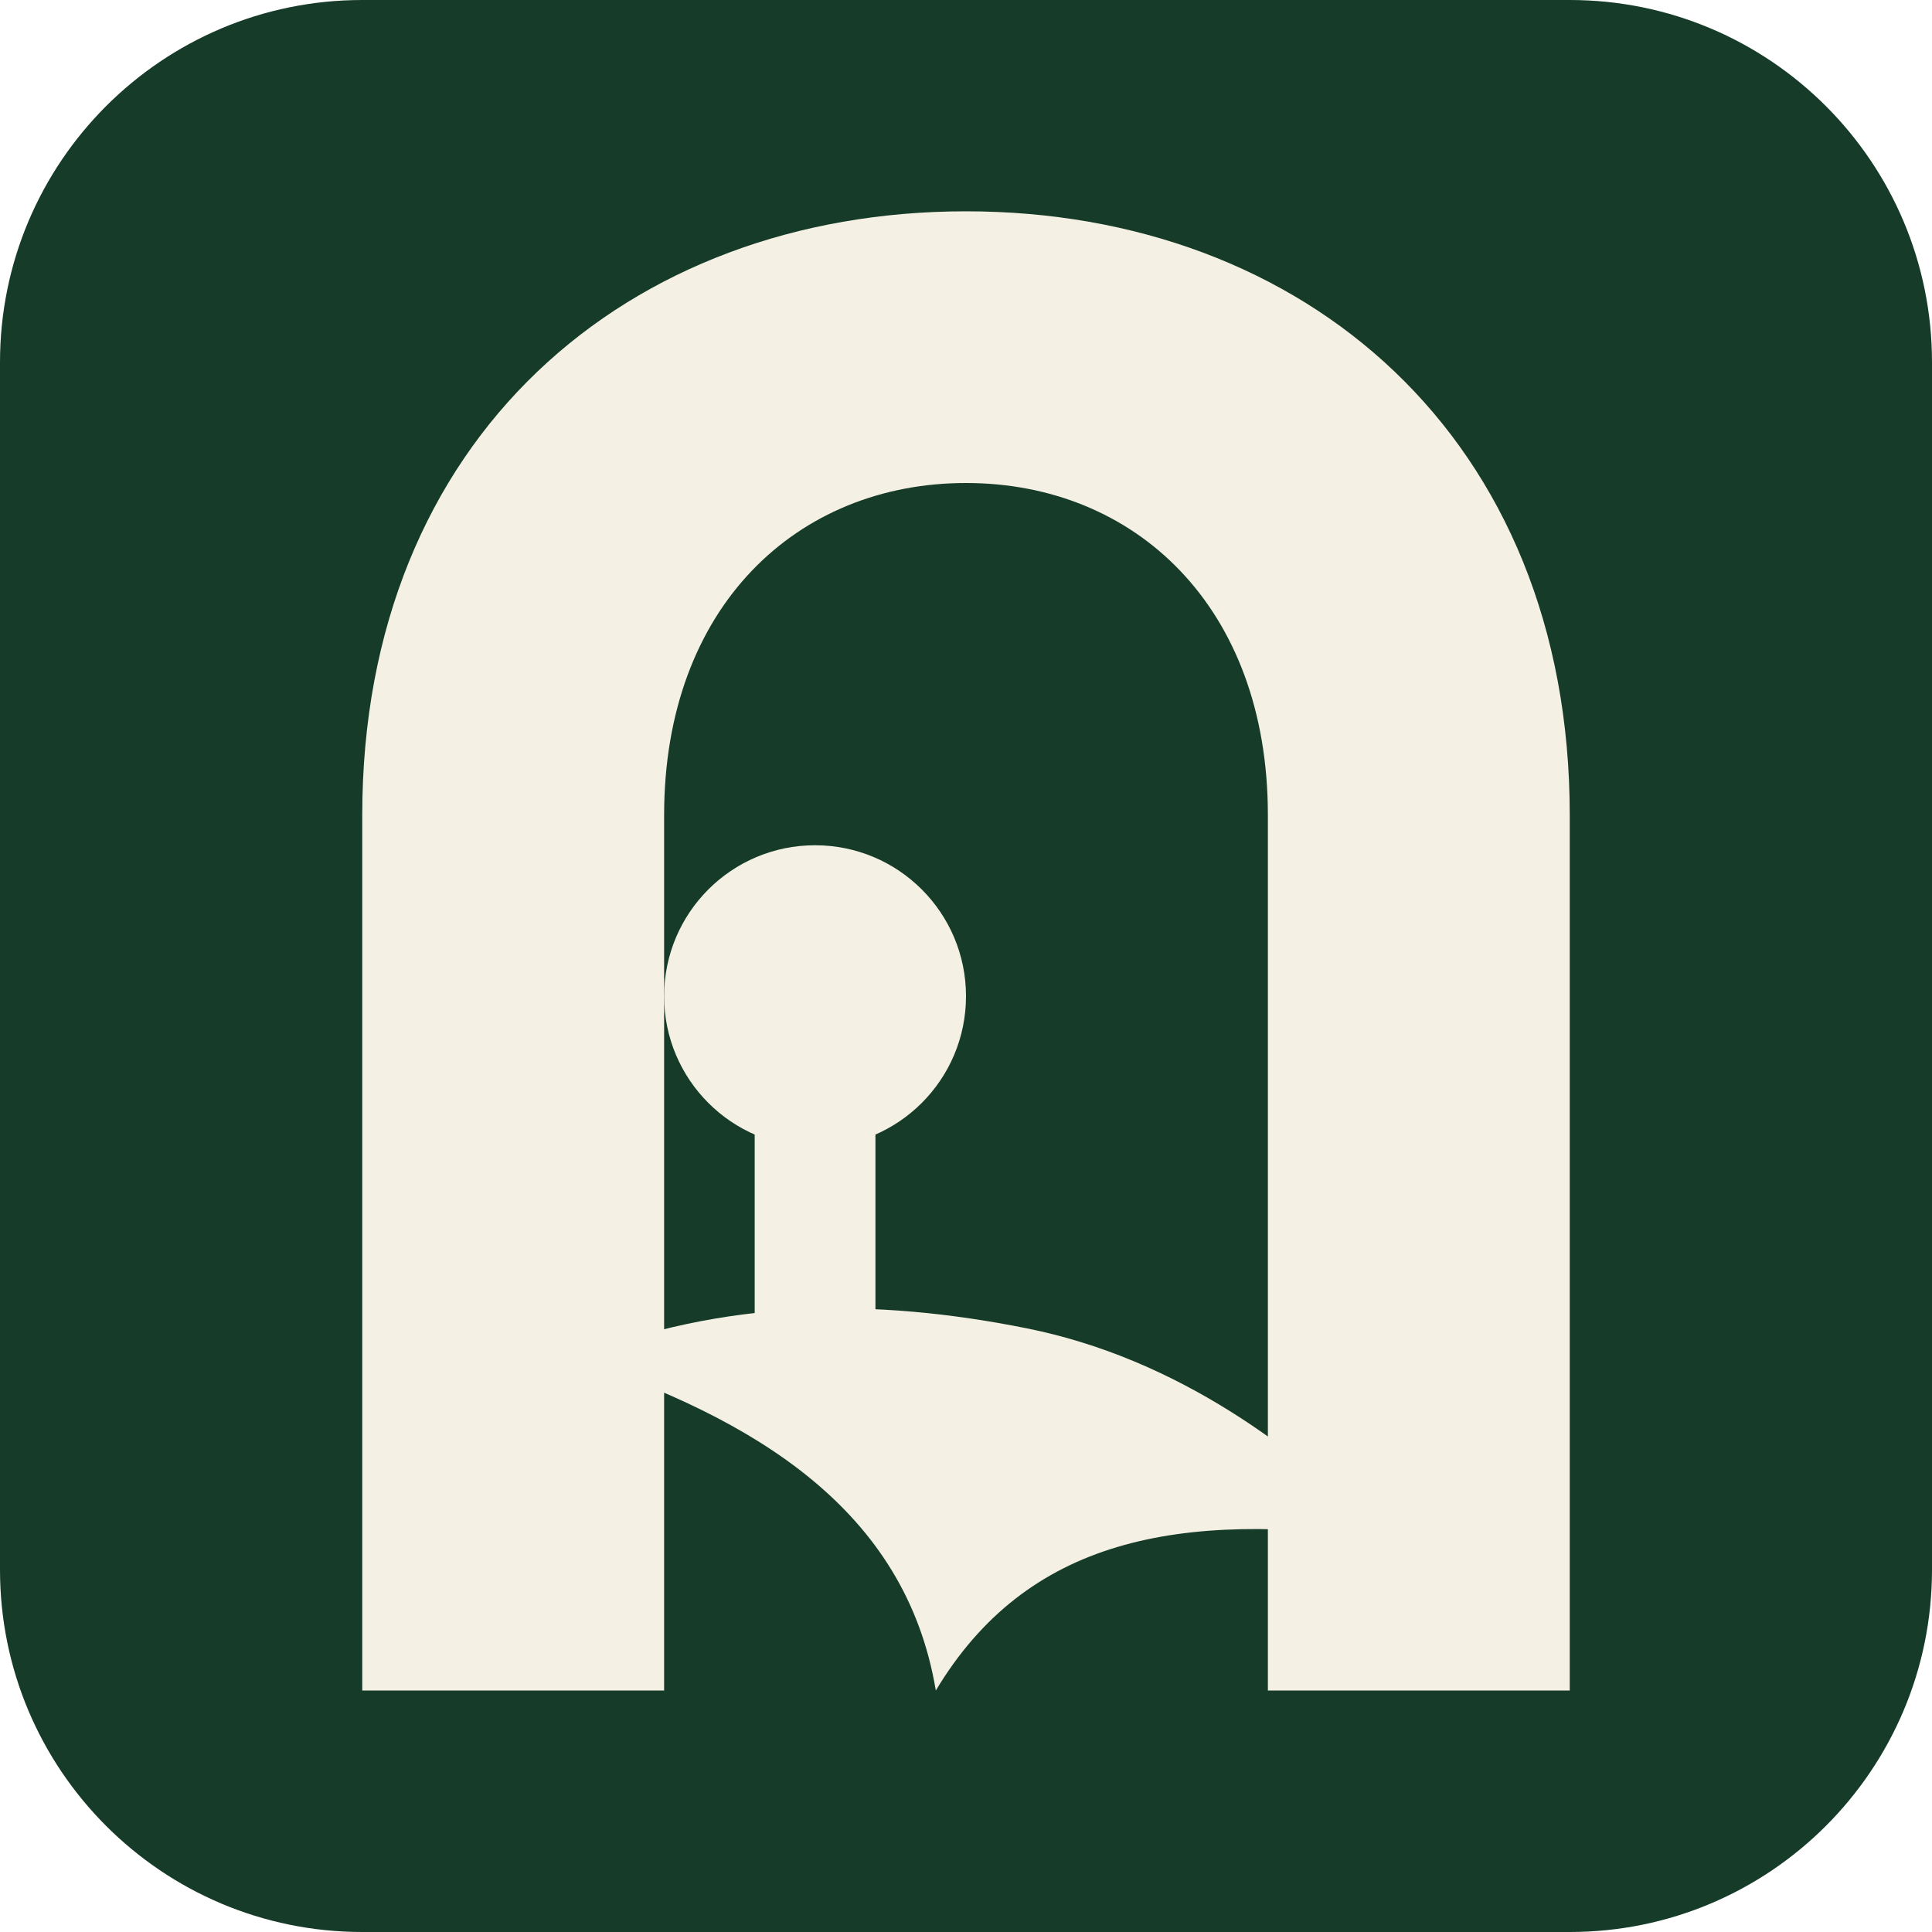
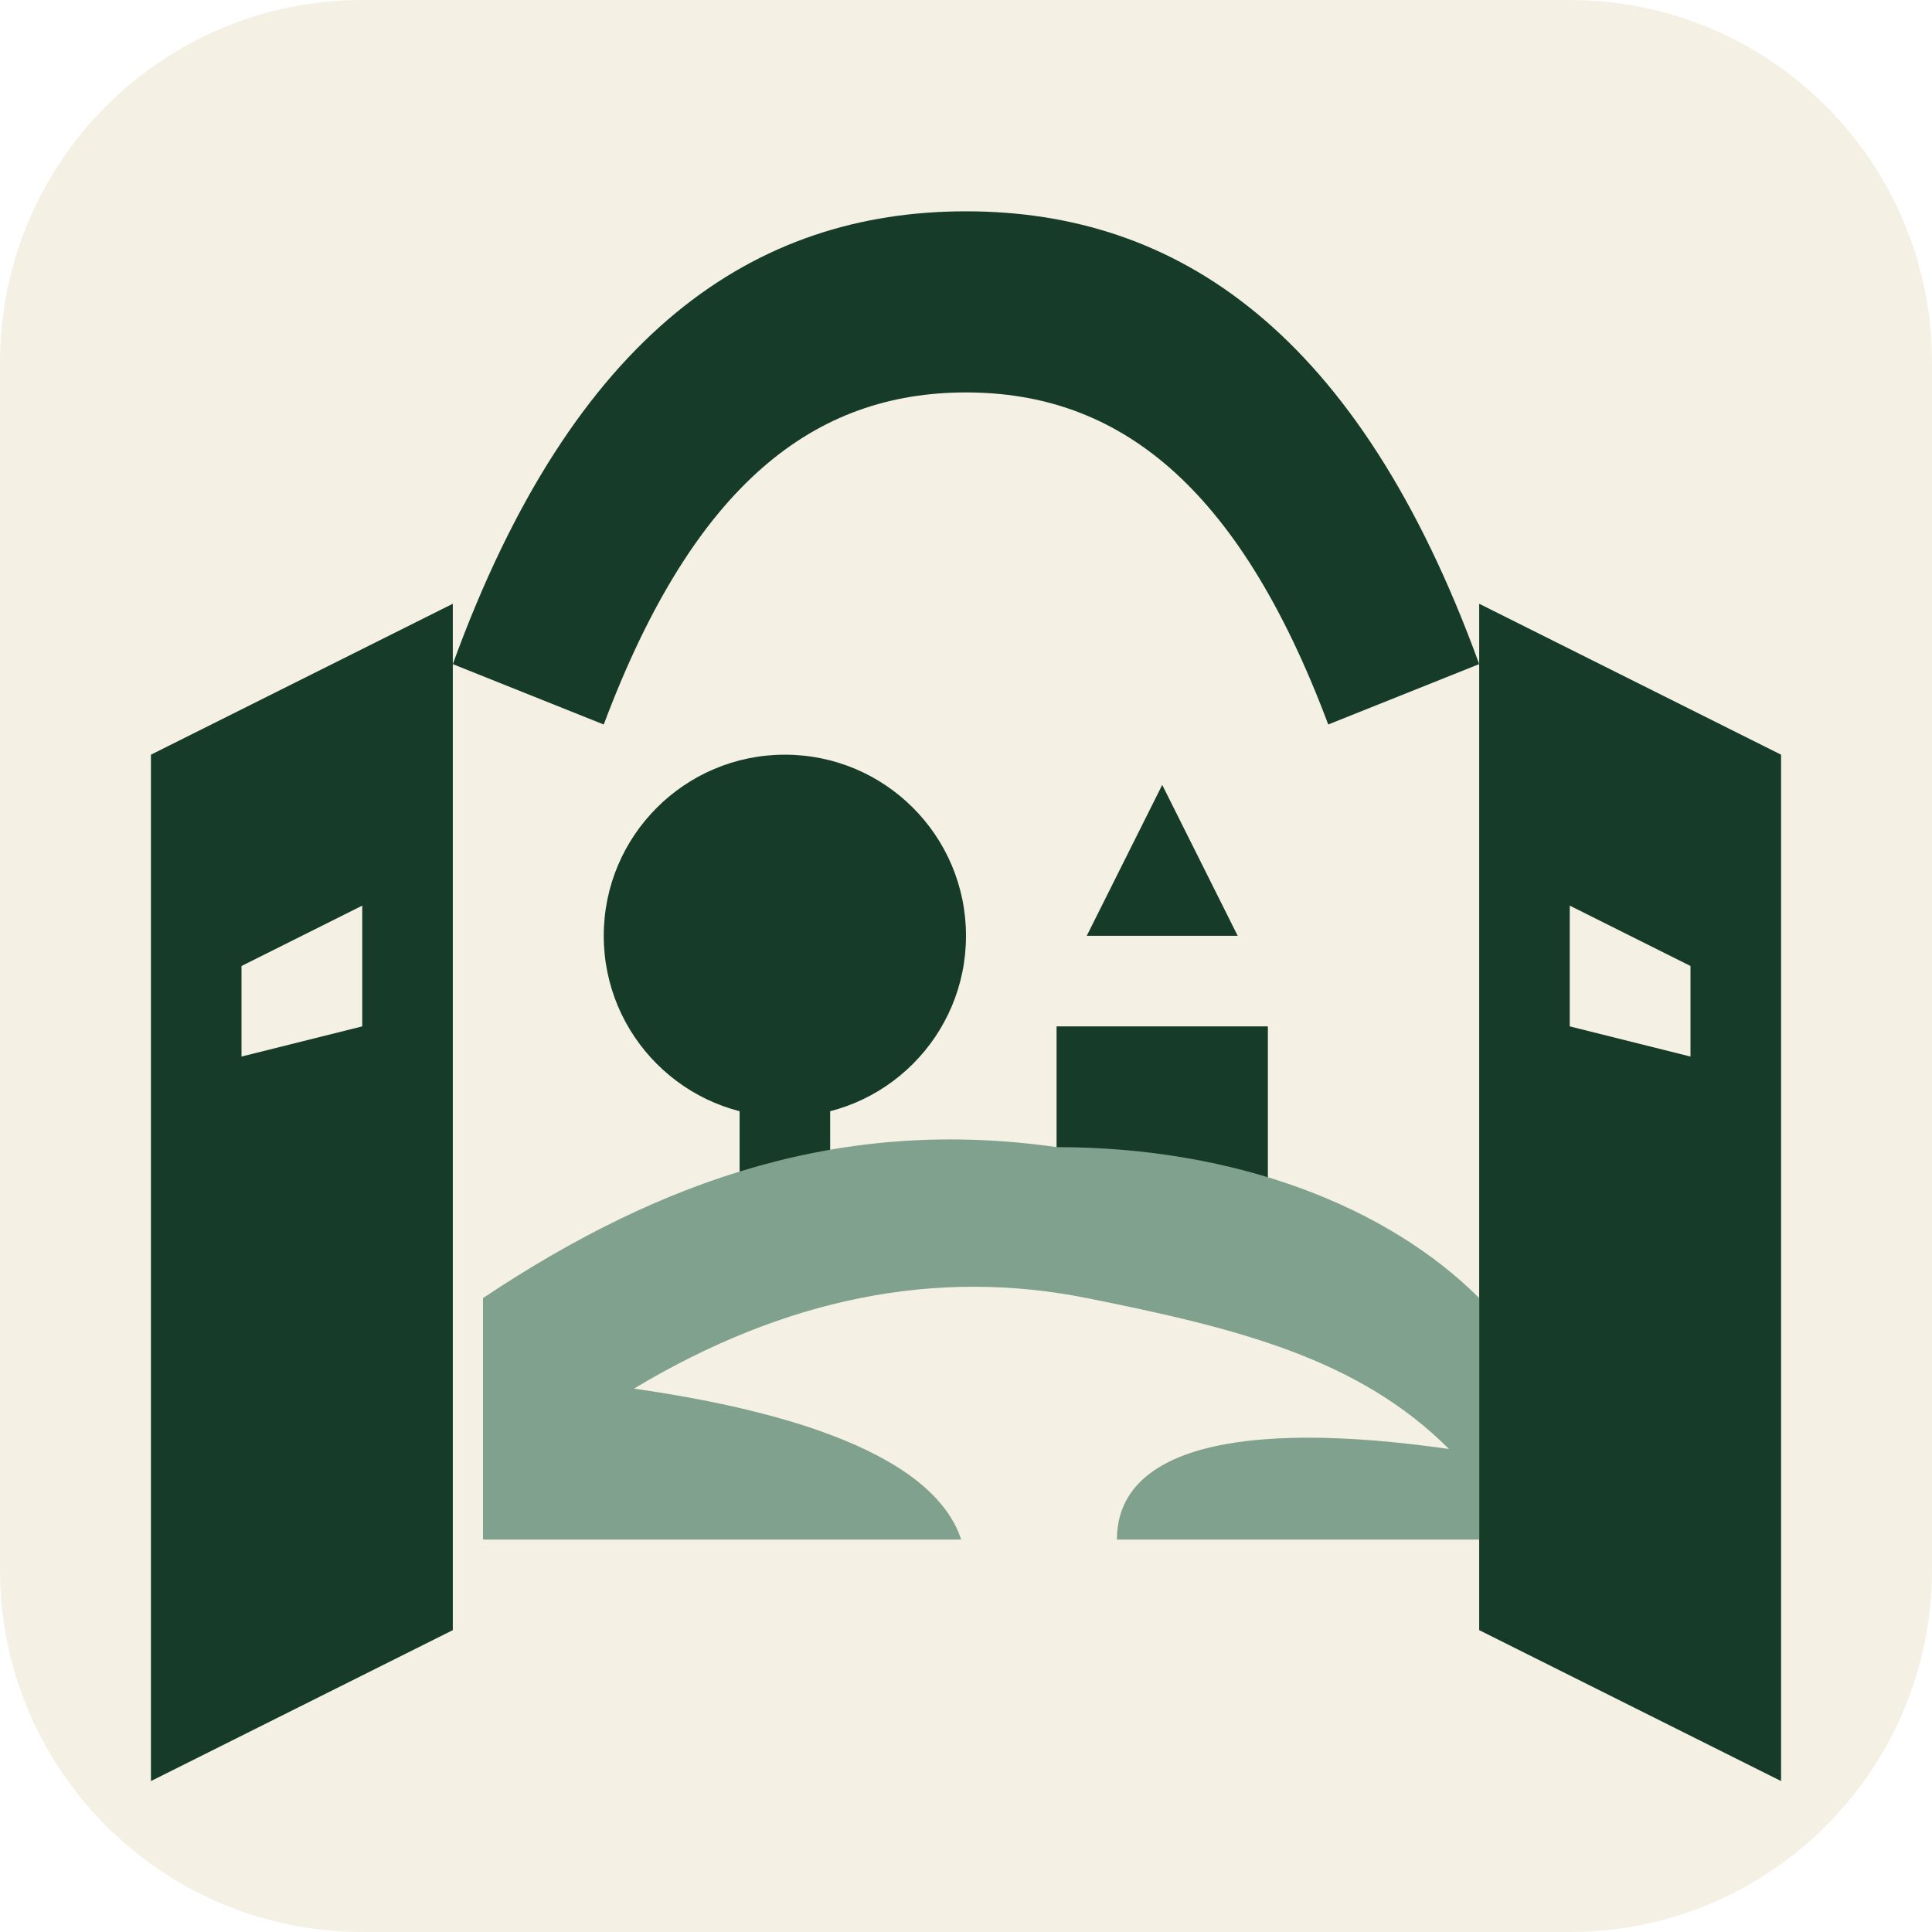
- <svg xmlns="http://www.w3.org/2000/svg" viewBox="0 0 64 64">
-   <rect width="64" height="64" rx="12" fill="#163c29" />
-   <path fill="#f4f0e4" d="M12 56V27C12 14.5 20.8 7 32 7s20 7.5 20 20v29H42V27c0-6.9-4.4-11-10-11s-10 4.1-10 11v29H12Z" />
-   <path fill="#f4f0e4" d="M31 56c-1-6-6-9-12-11 5-2 10-2 15-1 5 1 9 4 12 7-7-1-12 0-15 5Z" />
-   <circle cx="27" cy="33" r="5" fill="#f4f0e4" />
-   <rect x="25" y="37" width="4" height="7" fill="#f4f0e4" />
+ <svg xmlns="http://www.w3.org/2000/svg" viewBox="0 0 64 64" role="img" aria-label="Civic Commons Open Gate">
+   <rect width="64" height="64" rx="12" fill="#f4f0e4" />
+   <path fill="#163c29" d="M15 22C19 11 25 7 32 7s13 4 17 15l-5 2c-3-8-7-11-12-11s-9 3-12 11l-5-2Z" />
+   <path fill="#163c29" d="M5 25 15 20v34L5 59V25Zm54 0-10-5v34l10 5V25Z" />
+   <path fill="#f4f0e4" d="m8 32 4-2v4l-4 1v-3Zm48 0-4-2v4l4 1v-3Z" />
+   <circle cx="26" cy="31" r="6" fill="#163c29" />
+   <path fill="#163c29" d="M24.5 35h3v9h-3zM35 34h7v10h-7zM36 31l2.5-5 2.5 5h-5Z" />
+   <path fill="#7fa18d" d="M16 43c6-4 12-6 19-5 6 0 11 2 14 5v8H16v-8Z" />
+   <path fill="#f4f0e4" d="M34 64H22c6-5 10-9 10-12 0-3-4-5-11-6 5-3 10-4 15-3 5 1 9 2 12 5-7-1-11 0-11 3 0 4 7 7 12 13H34Z" />
</svg>
